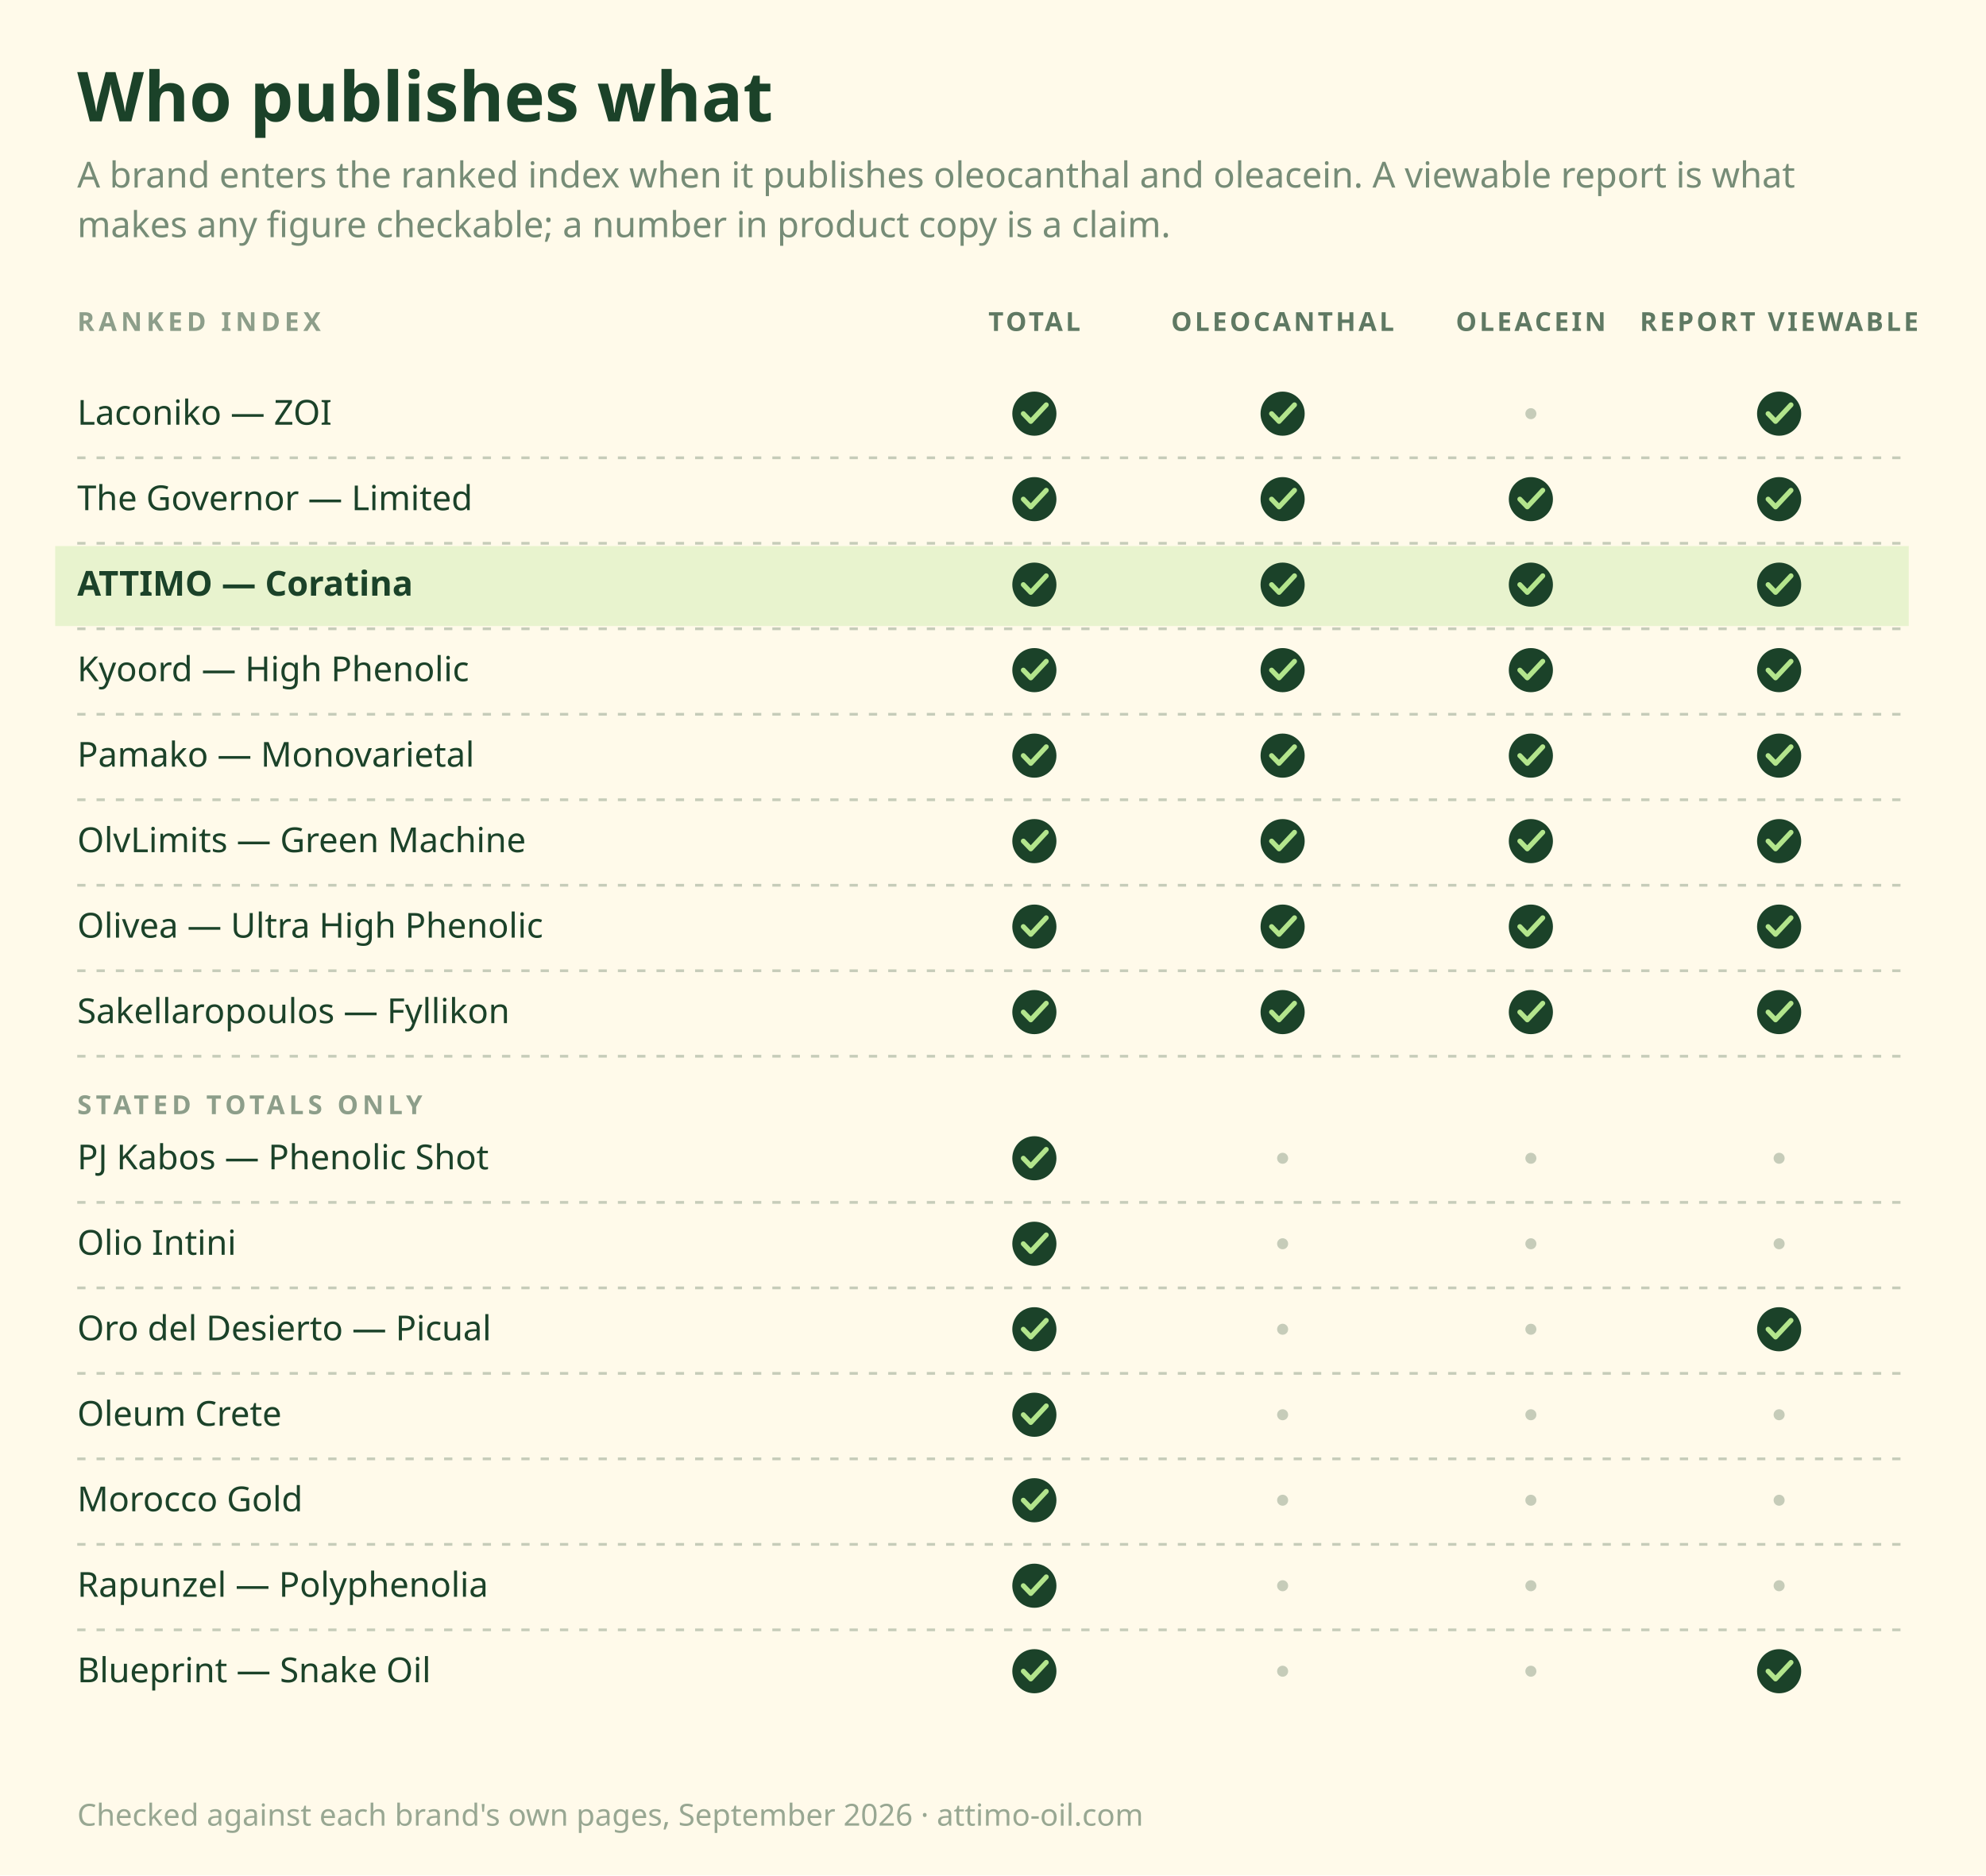
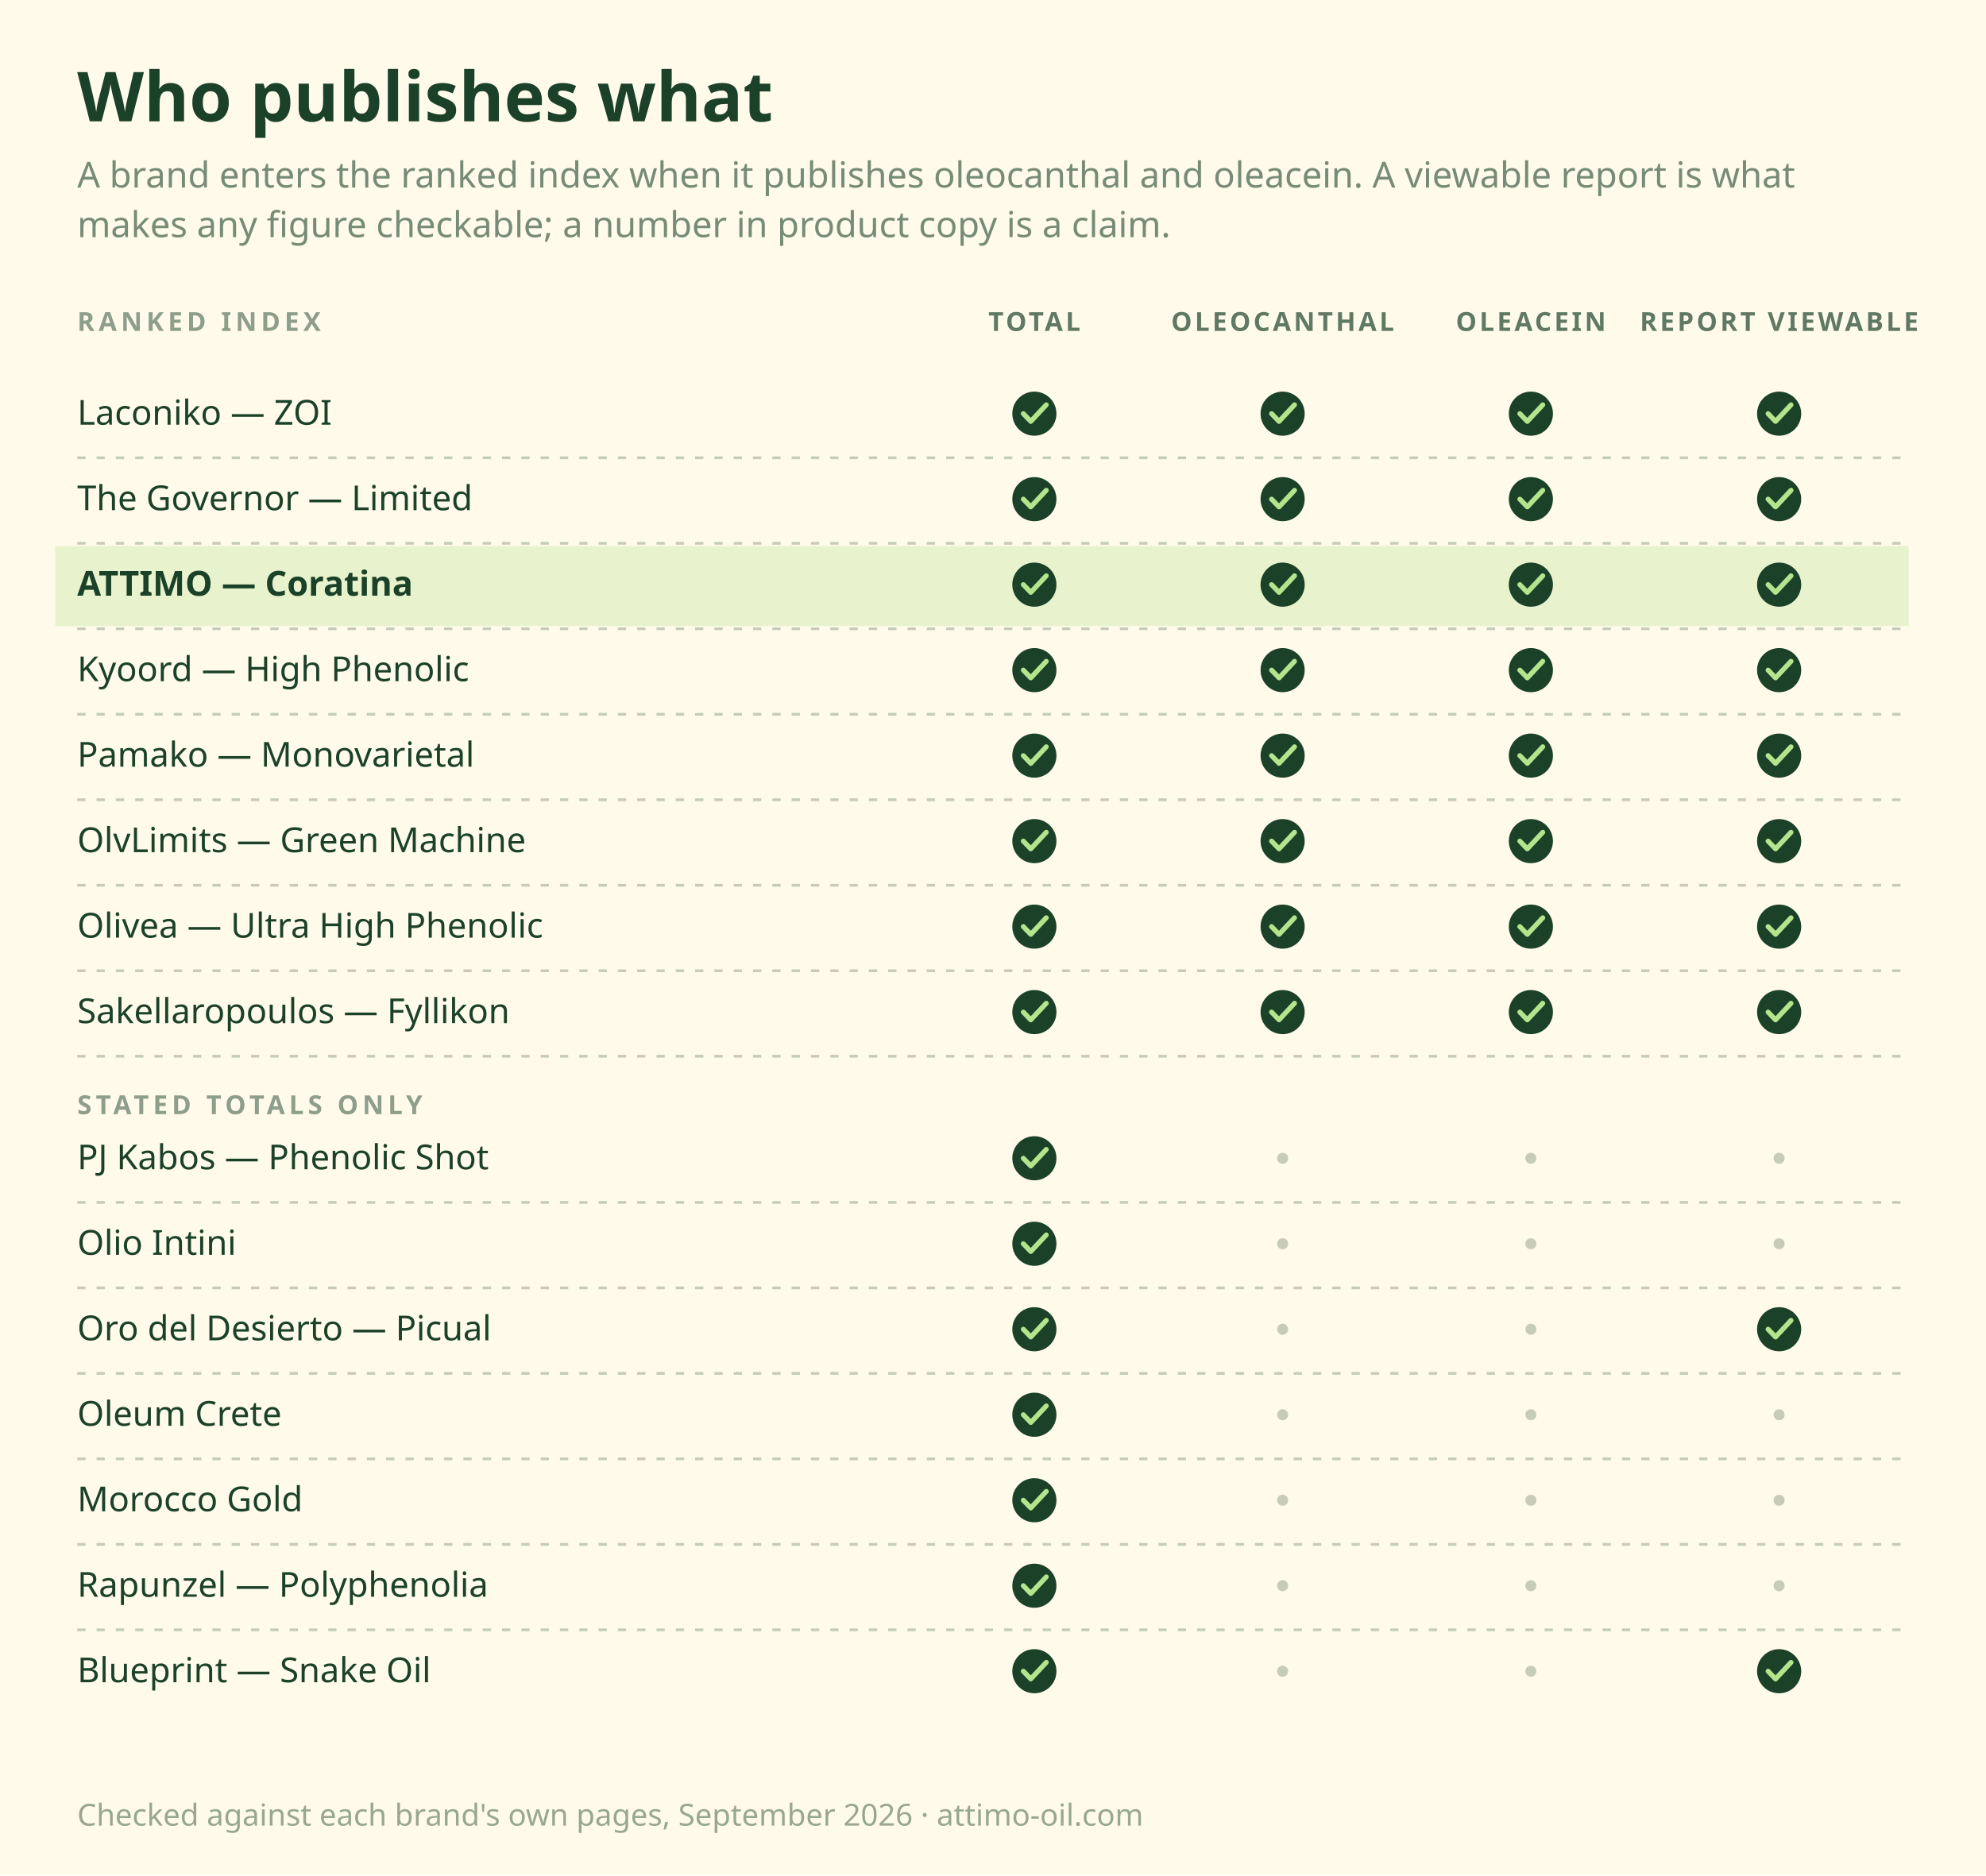
<svg xmlns="http://www.w3.org/2000/svg" viewBox="0 0 720 680" width="720" height="680" role="img" aria-labelledby="t3 d3">
  <rect width="720" height="680" fill="#FFFAEA" />
  <g font-family="'Space Grotesk', system-ui, sans-serif">
    <text x="28" y="44" font-size="25" font-weight="700" fill="#1B4229">Who publishes what</text>
    <text x="28" y="68" font-size="13" fill="#1B4229" opacity="0.6">A brand enters the ranked index when it publishes oleocanthal and oleacein. A viewable report is what</text>
    <text x="28" y="86" font-size="13" fill="#1B4229" opacity="0.6">makes any figure checkable; a number in product copy is a claim.</text>
    <text x="375.0" y="120" font-size="9.5" font-weight="700" letter-spacing="1" fill="#1B4229" opacity="0.7" text-anchor="middle">TOTAL</text>
    <text x="465.0" y="120" font-size="9.5" font-weight="700" letter-spacing="1" fill="#1B4229" opacity="0.7" text-anchor="middle">OLEOCANTHAL</text>
    <text x="555.0" y="120" font-size="9.5" font-weight="700" letter-spacing="1" fill="#1B4229" opacity="0.7" text-anchor="middle">OLEACEIN</text>
    <text x="645.0" y="120" font-size="9.5" font-weight="700" letter-spacing="1" fill="#1B4229" opacity="0.7" text-anchor="middle">REPORT VIEWABLE</text>
    <text x="28" y="120" font-size="9.5" font-weight="700" letter-spacing="1.5" fill="#1B4229" opacity="0.5">RANKED INDEX</text>
    <line x1="28" y1="166" x2="692" y2="166" stroke="#1B4229" stroke-width="1" stroke-dasharray="3 4" opacity="0.25" />
    <text x="28" y="154" font-size="12.5" fill="#1B4229">Laconiko — ZOI</text>
    <circle cx="375" cy="150" r="8" fill="#1B4229" />
    <path d="M371.0,150 L373.7,152.8 L379.3,146.8" fill="none" stroke="#B3E58C" stroke-width="1.8" stroke-linecap="round" stroke-linejoin="round" />
    <circle cx="465" cy="150" r="8" fill="#1B4229" />
    <path d="M461.0,150 L463.7,152.8 L469.3,146.8" fill="none" stroke="#B3E58C" stroke-width="1.8" stroke-linecap="round" stroke-linejoin="round" />
-     <circle cx="555" cy="150" r="2" fill="#1B4229" opacity="0.25" />
+     <circle cx="555" cy="150" r="8" fill="#1B4229" />
+     <path d="M551.0,150 L553.7,152.8 L559.3,146.8" fill="none" stroke="#B3E58C" stroke-width="1.8" stroke-linecap="round" stroke-linejoin="round" />
    <circle cx="645" cy="150" r="8" fill="#1B4229" />
    <path d="M641.0,150 L643.7,152.8 L649.3,146.8" fill="none" stroke="#B3E58C" stroke-width="1.8" stroke-linecap="round" stroke-linejoin="round" />
    <line x1="28" y1="197" x2="692" y2="197" stroke="#1B4229" stroke-width="1" stroke-dasharray="3 4" opacity="0.25" />
    <text x="28" y="185" font-size="12.5" fill="#1B4229">The Governor — Limited</text>
    <circle cx="375" cy="181" r="8" fill="#1B4229" />
    <path d="M371.0,181 L373.7,183.8 L379.3,177.8" fill="none" stroke="#B3E58C" stroke-width="1.8" stroke-linecap="round" stroke-linejoin="round" />
    <circle cx="465" cy="181" r="8" fill="#1B4229" />
    <path d="M461.0,181 L463.7,183.8 L469.3,177.8" fill="none" stroke="#B3E58C" stroke-width="1.8" stroke-linecap="round" stroke-linejoin="round" />
    <circle cx="555" cy="181" r="8" fill="#1B4229" />
    <path d="M551.0,181 L553.7,183.8 L559.3,177.8" fill="none" stroke="#B3E58C" stroke-width="1.8" stroke-linecap="round" stroke-linejoin="round" />
    <circle cx="645" cy="181" r="8" fill="#1B4229" />
    <path d="M641.0,181 L643.7,183.8 L649.3,177.8" fill="none" stroke="#B3E58C" stroke-width="1.8" stroke-linecap="round" stroke-linejoin="round" />
    <rect x="20" y="198" width="672" height="29" fill="#B3E58C" opacity="0.3" />
    <line x1="28" y1="228" x2="692" y2="228" stroke="#1B4229" stroke-width="1" stroke-dasharray="3 4" opacity="0.25" />
    <text x="28" y="216" font-size="12.5" font-weight="700" fill="#1B4229">ATTIMO — Coratina</text>
    <circle cx="375" cy="212" r="8" fill="#1B4229" />
    <path d="M371.0,212 L373.7,214.8 L379.3,208.8" fill="none" stroke="#B3E58C" stroke-width="1.8" stroke-linecap="round" stroke-linejoin="round" />
    <circle cx="465" cy="212" r="8" fill="#1B4229" />
    <path d="M461.0,212 L463.7,214.8 L469.3,208.8" fill="none" stroke="#B3E58C" stroke-width="1.8" stroke-linecap="round" stroke-linejoin="round" />
    <circle cx="555" cy="212" r="8" fill="#1B4229" />
    <path d="M551.0,212 L553.7,214.8 L559.3,208.8" fill="none" stroke="#B3E58C" stroke-width="1.8" stroke-linecap="round" stroke-linejoin="round" />
    <circle cx="645" cy="212" r="8" fill="#1B4229" />
    <path d="M641.0,212 L643.7,214.8 L649.3,208.8" fill="none" stroke="#B3E58C" stroke-width="1.8" stroke-linecap="round" stroke-linejoin="round" />
    <line x1="28" y1="259" x2="692" y2="259" stroke="#1B4229" stroke-width="1" stroke-dasharray="3 4" opacity="0.25" />
    <text x="28" y="247" font-size="12.5" fill="#1B4229">Kyoord — High Phenolic</text>
    <circle cx="375" cy="243" r="8" fill="#1B4229" />
    <path d="M371.0,243 L373.7,245.8 L379.3,239.8" fill="none" stroke="#B3E58C" stroke-width="1.8" stroke-linecap="round" stroke-linejoin="round" />
    <circle cx="465" cy="243" r="8" fill="#1B4229" />
    <path d="M461.0,243 L463.7,245.8 L469.3,239.8" fill="none" stroke="#B3E58C" stroke-width="1.8" stroke-linecap="round" stroke-linejoin="round" />
    <circle cx="555" cy="243" r="8" fill="#1B4229" />
    <path d="M551.0,243 L553.7,245.8 L559.3,239.8" fill="none" stroke="#B3E58C" stroke-width="1.8" stroke-linecap="round" stroke-linejoin="round" />
    <circle cx="645" cy="243" r="8" fill="#1B4229" />
    <path d="M641.0,243 L643.7,245.8 L649.3,239.8" fill="none" stroke="#B3E58C" stroke-width="1.8" stroke-linecap="round" stroke-linejoin="round" />
    <line x1="28" y1="290" x2="692" y2="290" stroke="#1B4229" stroke-width="1" stroke-dasharray="3 4" opacity="0.25" />
    <text x="28" y="278" font-size="12.5" fill="#1B4229">Pamako — Monovarietal</text>
    <circle cx="375" cy="274" r="8" fill="#1B4229" />
    <path d="M371.0,274 L373.7,276.8 L379.3,270.8" fill="none" stroke="#B3E58C" stroke-width="1.8" stroke-linecap="round" stroke-linejoin="round" />
    <circle cx="465" cy="274" r="8" fill="#1B4229" />
    <path d="M461.0,274 L463.7,276.8 L469.3,270.8" fill="none" stroke="#B3E58C" stroke-width="1.8" stroke-linecap="round" stroke-linejoin="round" />
    <circle cx="555" cy="274" r="8" fill="#1B4229" />
    <path d="M551.0,274 L553.7,276.8 L559.3,270.8" fill="none" stroke="#B3E58C" stroke-width="1.8" stroke-linecap="round" stroke-linejoin="round" />
    <circle cx="645" cy="274" r="8" fill="#1B4229" />
    <path d="M641.0,274 L643.7,276.8 L649.3,270.8" fill="none" stroke="#B3E58C" stroke-width="1.8" stroke-linecap="round" stroke-linejoin="round" />
    <line x1="28" y1="321" x2="692" y2="321" stroke="#1B4229" stroke-width="1" stroke-dasharray="3 4" opacity="0.25" />
    <text x="28" y="309" font-size="12.5" fill="#1B4229">OlvLimits — Green Machine</text>
    <circle cx="375" cy="305" r="8" fill="#1B4229" />
    <path d="M371.0,305 L373.7,307.8 L379.3,301.8" fill="none" stroke="#B3E58C" stroke-width="1.8" stroke-linecap="round" stroke-linejoin="round" />
    <circle cx="465" cy="305" r="8" fill="#1B4229" />
    <path d="M461.0,305 L463.7,307.8 L469.3,301.8" fill="none" stroke="#B3E58C" stroke-width="1.8" stroke-linecap="round" stroke-linejoin="round" />
    <circle cx="555" cy="305" r="8" fill="#1B4229" />
    <path d="M551.0,305 L553.7,307.8 L559.3,301.8" fill="none" stroke="#B3E58C" stroke-width="1.8" stroke-linecap="round" stroke-linejoin="round" />
    <circle cx="645" cy="305" r="8" fill="#1B4229" />
    <path d="M641.0,305 L643.7,307.8 L649.3,301.8" fill="none" stroke="#B3E58C" stroke-width="1.8" stroke-linecap="round" stroke-linejoin="round" />
    <line x1="28" y1="352" x2="692" y2="352" stroke="#1B4229" stroke-width="1" stroke-dasharray="3 4" opacity="0.25" />
    <text x="28" y="340" font-size="12.5" fill="#1B4229">Olivea — Ultra High Phenolic</text>
    <circle cx="375" cy="336" r="8" fill="#1B4229" />
    <path d="M371.0,336 L373.7,338.8 L379.3,332.8" fill="none" stroke="#B3E58C" stroke-width="1.8" stroke-linecap="round" stroke-linejoin="round" />
    <circle cx="465" cy="336" r="8" fill="#1B4229" />
    <path d="M461.0,336 L463.7,338.8 L469.3,332.8" fill="none" stroke="#B3E58C" stroke-width="1.8" stroke-linecap="round" stroke-linejoin="round" />
    <circle cx="555" cy="336" r="8" fill="#1B4229" />
    <path d="M551.0,336 L553.7,338.8 L559.3,332.8" fill="none" stroke="#B3E58C" stroke-width="1.8" stroke-linecap="round" stroke-linejoin="round" />
    <circle cx="645" cy="336" r="8" fill="#1B4229" />
    <path d="M641.0,336 L643.7,338.8 L649.3,332.8" fill="none" stroke="#B3E58C" stroke-width="1.8" stroke-linecap="round" stroke-linejoin="round" />
    <line x1="28" y1="383" x2="692" y2="383" stroke="#1B4229" stroke-width="1" stroke-dasharray="3 4" opacity="0.25" />
    <text x="28" y="371" font-size="12.5" fill="#1B4229">Sakellaropoulos — Fyllikon</text>
    <circle cx="375" cy="367" r="8" fill="#1B4229" />
    <path d="M371.0,367 L373.7,369.8 L379.3,363.8" fill="none" stroke="#B3E58C" stroke-width="1.8" stroke-linecap="round" stroke-linejoin="round" />
    <circle cx="465" cy="367" r="8" fill="#1B4229" />
    <path d="M461.0,367 L463.7,369.8 L469.3,363.8" fill="none" stroke="#B3E58C" stroke-width="1.8" stroke-linecap="round" stroke-linejoin="round" />
    <circle cx="555" cy="367" r="8" fill="#1B4229" />
    <path d="M551.0,367 L553.7,369.8 L559.3,363.8" fill="none" stroke="#B3E58C" stroke-width="1.8" stroke-linecap="round" stroke-linejoin="round" />
    <circle cx="645" cy="367" r="8" fill="#1B4229" />
    <path d="M641.0,367 L643.7,369.8 L649.3,363.8" fill="none" stroke="#B3E58C" stroke-width="1.8" stroke-linecap="round" stroke-linejoin="round" />
    <text x="28" y="404" font-size="9.5" font-weight="700" letter-spacing="1.5" fill="#1B4229" opacity="0.5">STATED TOTALS ONLY</text>
    <line x1="28" y1="436" x2="692" y2="436" stroke="#1B4229" stroke-width="1" stroke-dasharray="3 4" opacity="0.25" />
    <text x="28" y="424" font-size="12.5" fill="#1B4229">PJ Kabos — Phenolic Shot</text>
    <circle cx="375" cy="420" r="8" fill="#1B4229" />
    <path d="M371.0,420 L373.7,422.8 L379.3,416.8" fill="none" stroke="#B3E58C" stroke-width="1.8" stroke-linecap="round" stroke-linejoin="round" />
    <circle cx="465" cy="420" r="2" fill="#1B4229" opacity="0.25" />
    <circle cx="555" cy="420" r="2" fill="#1B4229" opacity="0.25" />
    <circle cx="645" cy="420" r="2" fill="#1B4229" opacity="0.25" />
    <line x1="28" y1="467" x2="692" y2="467" stroke="#1B4229" stroke-width="1" stroke-dasharray="3 4" opacity="0.25" />
    <text x="28" y="455" font-size="12.5" fill="#1B4229">Olio Intini</text>
    <circle cx="375" cy="451" r="8" fill="#1B4229" />
    <path d="M371.0,451 L373.7,453.8 L379.3,447.8" fill="none" stroke="#B3E58C" stroke-width="1.8" stroke-linecap="round" stroke-linejoin="round" />
    <circle cx="465" cy="451" r="2" fill="#1B4229" opacity="0.25" />
    <circle cx="555" cy="451" r="2" fill="#1B4229" opacity="0.25" />
    <circle cx="645" cy="451" r="2" fill="#1B4229" opacity="0.25" />
    <line x1="28" y1="498" x2="692" y2="498" stroke="#1B4229" stroke-width="1" stroke-dasharray="3 4" opacity="0.25" />
    <text x="28" y="486" font-size="12.5" fill="#1B4229">Oro del Desierto — Picual</text>
    <circle cx="375" cy="482" r="8" fill="#1B4229" />
    <path d="M371.0,482 L373.7,484.8 L379.3,478.8" fill="none" stroke="#B3E58C" stroke-width="1.8" stroke-linecap="round" stroke-linejoin="round" />
    <circle cx="465" cy="482" r="2" fill="#1B4229" opacity="0.25" />
    <circle cx="555" cy="482" r="2" fill="#1B4229" opacity="0.25" />
    <circle cx="645" cy="482" r="8" fill="#1B4229" />
    <path d="M641.0,482 L643.7,484.8 L649.3,478.8" fill="none" stroke="#B3E58C" stroke-width="1.8" stroke-linecap="round" stroke-linejoin="round" />
    <line x1="28" y1="529" x2="692" y2="529" stroke="#1B4229" stroke-width="1" stroke-dasharray="3 4" opacity="0.25" />
    <text x="28" y="517" font-size="12.5" fill="#1B4229">Oleum Crete</text>
    <circle cx="375" cy="513" r="8" fill="#1B4229" />
    <path d="M371.0,513 L373.7,515.8 L379.3,509.8" fill="none" stroke="#B3E58C" stroke-width="1.8" stroke-linecap="round" stroke-linejoin="round" />
    <circle cx="465" cy="513" r="2" fill="#1B4229" opacity="0.25" />
    <circle cx="555" cy="513" r="2" fill="#1B4229" opacity="0.25" />
    <circle cx="645" cy="513" r="2" fill="#1B4229" opacity="0.25" />
    <line x1="28" y1="560" x2="692" y2="560" stroke="#1B4229" stroke-width="1" stroke-dasharray="3 4" opacity="0.25" />
    <text x="28" y="548" font-size="12.5" fill="#1B4229">Morocco Gold</text>
    <circle cx="375" cy="544" r="8" fill="#1B4229" />
    <path d="M371.0,544 L373.7,546.8 L379.3,540.8" fill="none" stroke="#B3E58C" stroke-width="1.8" stroke-linecap="round" stroke-linejoin="round" />
    <circle cx="465" cy="544" r="2" fill="#1B4229" opacity="0.25" />
    <circle cx="555" cy="544" r="2" fill="#1B4229" opacity="0.25" />
    <circle cx="645" cy="544" r="2" fill="#1B4229" opacity="0.25" />
    <line x1="28" y1="591" x2="692" y2="591" stroke="#1B4229" stroke-width="1" stroke-dasharray="3 4" opacity="0.25" />
    <text x="28" y="579" font-size="12.5" fill="#1B4229">Rapunzel — Polyphenolia</text>
    <circle cx="375" cy="575" r="8" fill="#1B4229" />
    <path d="M371.0,575 L373.7,577.8 L379.3,571.8" fill="none" stroke="#B3E58C" stroke-width="1.8" stroke-linecap="round" stroke-linejoin="round" />
    <circle cx="465" cy="575" r="2" fill="#1B4229" opacity="0.25" />
    <circle cx="555" cy="575" r="2" fill="#1B4229" opacity="0.25" />
    <circle cx="645" cy="575" r="2" fill="#1B4229" opacity="0.25" />
    <line x1="28" y1="622" x2="692" y2="622" stroke="#1B4229" stroke-width="1" stroke-dasharray="3 4" opacity="0" />
    <text x="28" y="610" font-size="12.5" fill="#1B4229">Blueprint — Snake Oil</text>
    <circle cx="375" cy="606" r="8" fill="#1B4229" />
    <path d="M371.0,606 L373.7,608.8 L379.3,602.8" fill="none" stroke="#B3E58C" stroke-width="1.8" stroke-linecap="round" stroke-linejoin="round" />
    <circle cx="465" cy="606" r="2" fill="#1B4229" opacity="0.25" />
    <circle cx="555" cy="606" r="2" fill="#1B4229" opacity="0.25" />
    <circle cx="645" cy="606" r="8" fill="#1B4229" />
    <path d="M641.0,606 L643.7,608.8 L649.3,602.8" fill="none" stroke="#B3E58C" stroke-width="1.8" stroke-linecap="round" stroke-linejoin="round" />
    <text x="28" y="662" font-size="11" fill="#1B4229" opacity="0.45">Checked against each brand's own pages, September 2026 · attimo-oil.com</text>
  </g>
</svg>
